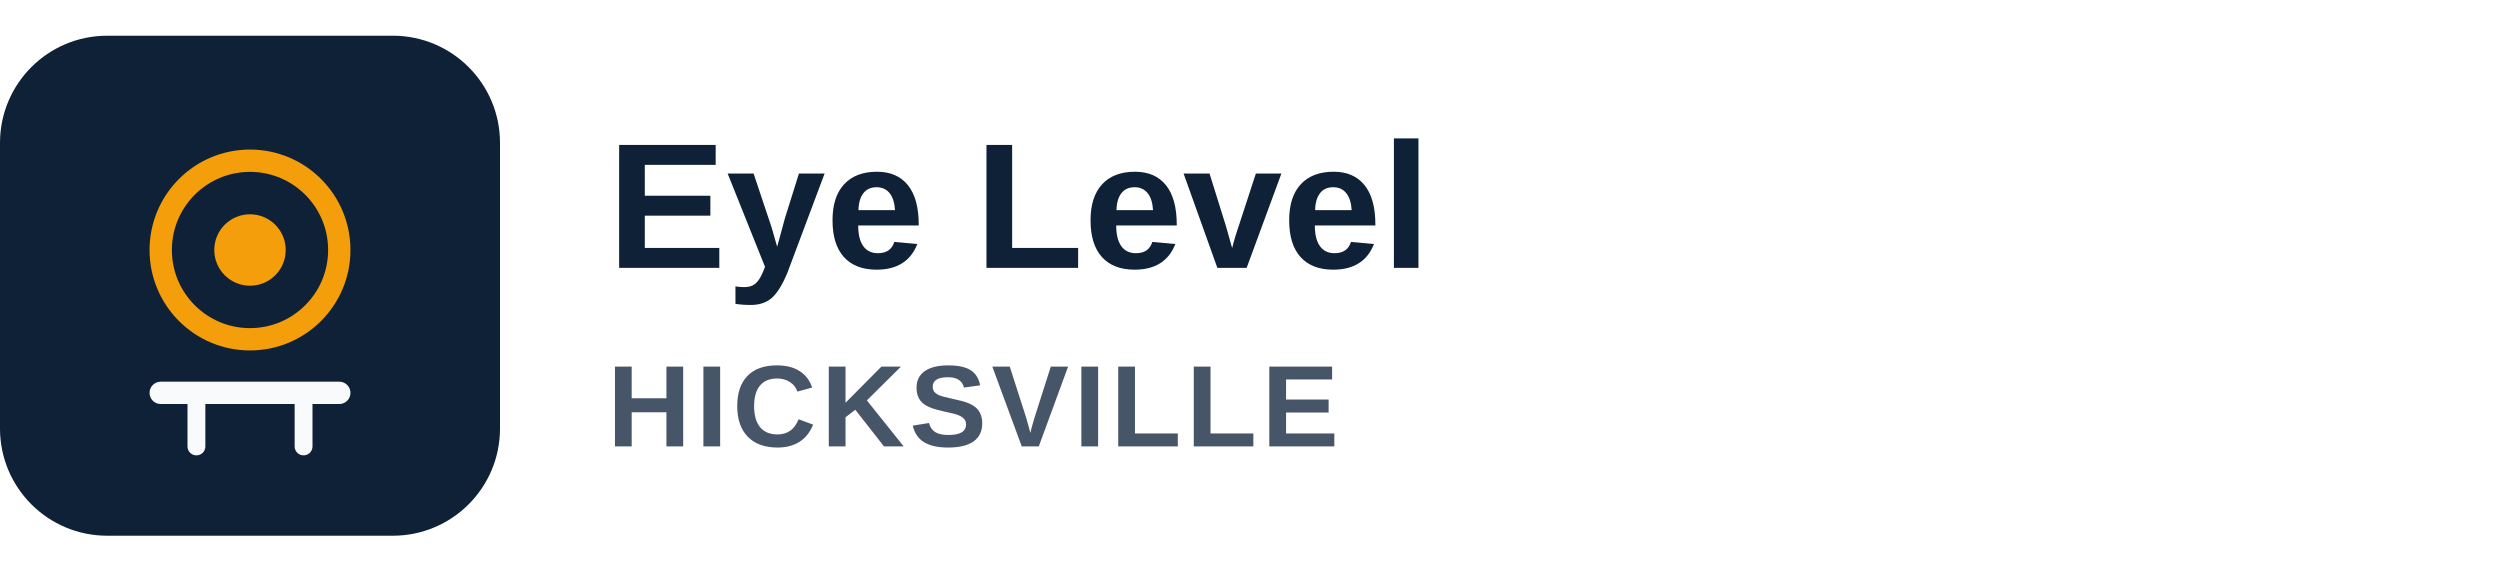
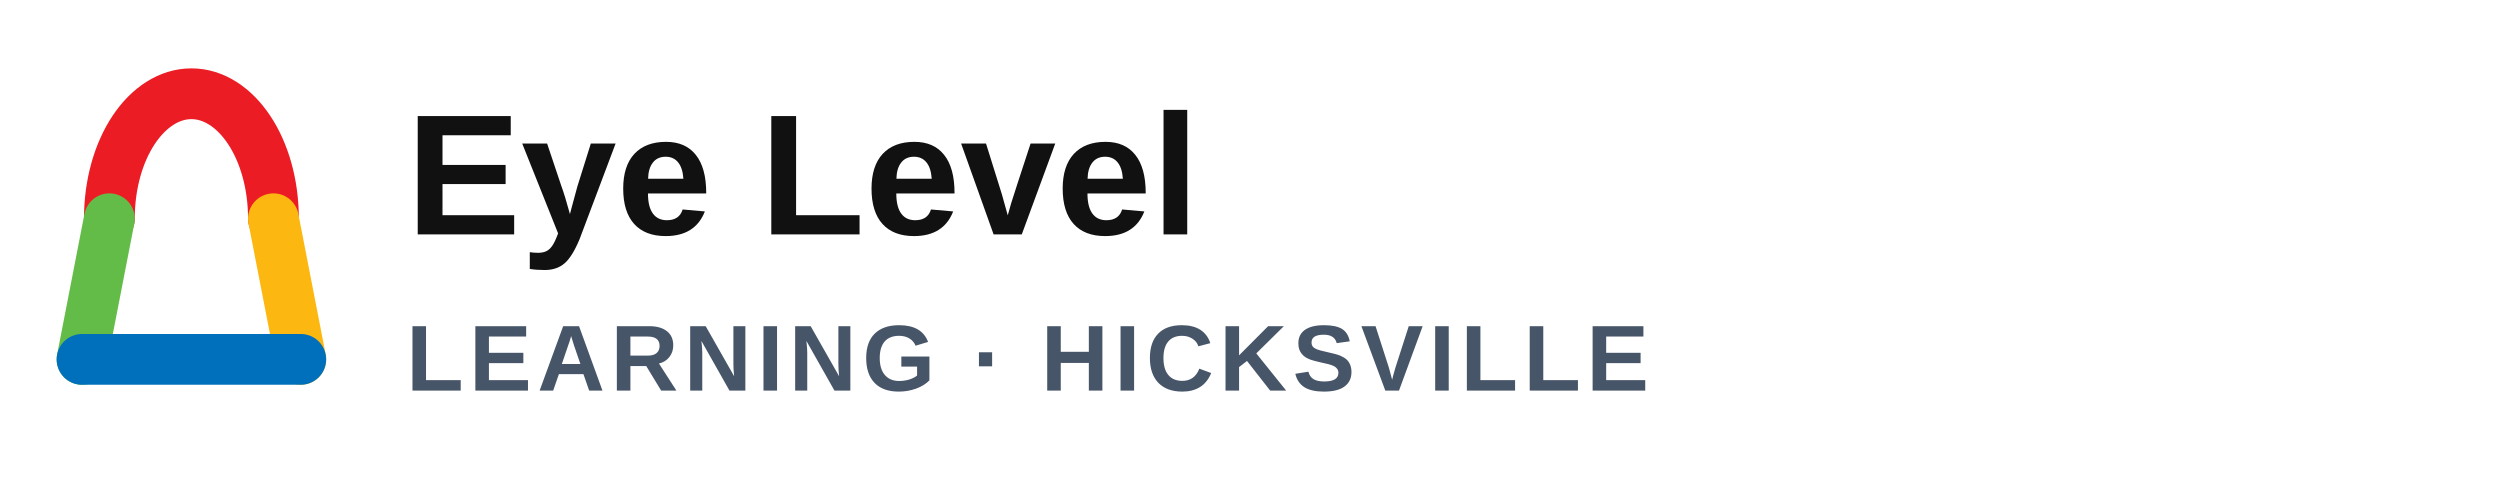
- <svg xmlns="http://www.w3.org/2000/svg" viewBox="0 0 280 64" role="img" aria-labelledby="logoTitle logoDesc">
-   <rect x="0" y="4" width="56" height="56" rx="12" fill="#0F2137" />
-   <circle cx="28" cy="28" r="10" fill="none" stroke="#F59E0B" stroke-width="2.5" />
-   <circle cx="28" cy="28" r="4" fill="#F59E0B" />
-   <path d="M18 44h20" stroke="#F8FAFC" stroke-width="2.5" stroke-linecap="round" />
-   <path d="M22 44v6M34 44v6" stroke="#F8FAFC" stroke-width="2" stroke-linecap="round" />
-   <text x="68" y="30" fill="#0F2137" font-family="Plus Jakarta Sans, Arial, sans-serif" font-size="20" font-weight="800">Eye Level</text>
-   <text x="68" y="50" fill="#475569" font-family="DM Sans, Arial, sans-serif" font-size="13" font-weight="600" letter-spacing="0.04em">HICKSVILLE</text>
+ <svg xmlns="http://www.w3.org/2000/svg" viewBox="0 0 320 64" role="img" aria-labelledby="logoTitle logoDesc">
+   <g fill="none" stroke-linecap="round" stroke-linejoin="round" stroke-width="6.5" transform="translate(4 4)">
+     <path d="M10 24c0-9 4.8-16 10.5-16S31 15 31 24" stroke="#EC1C24" />
+     <path d="M10 24 L6.5 42" stroke="#64BC48" />
+     <path d="M31 24 L34.5 42" stroke="#FCB810" />
+     <path d="M6.5 42 H34.5" stroke="#0070BC" />
+   </g>
+   <text x="52" y="30" fill="#111111" font-family="Arial Rounded MT Bold, Arial, Helvetica, sans-serif" font-size="22" font-weight="700">Eye Level</text>
+   <text x="52" y="50" fill="#475569" font-family="Arial, Helvetica, sans-serif" font-size="12" font-weight="600" letter-spacing="0.06em">LEARNING · HICKSVILLE</text>
</svg>
